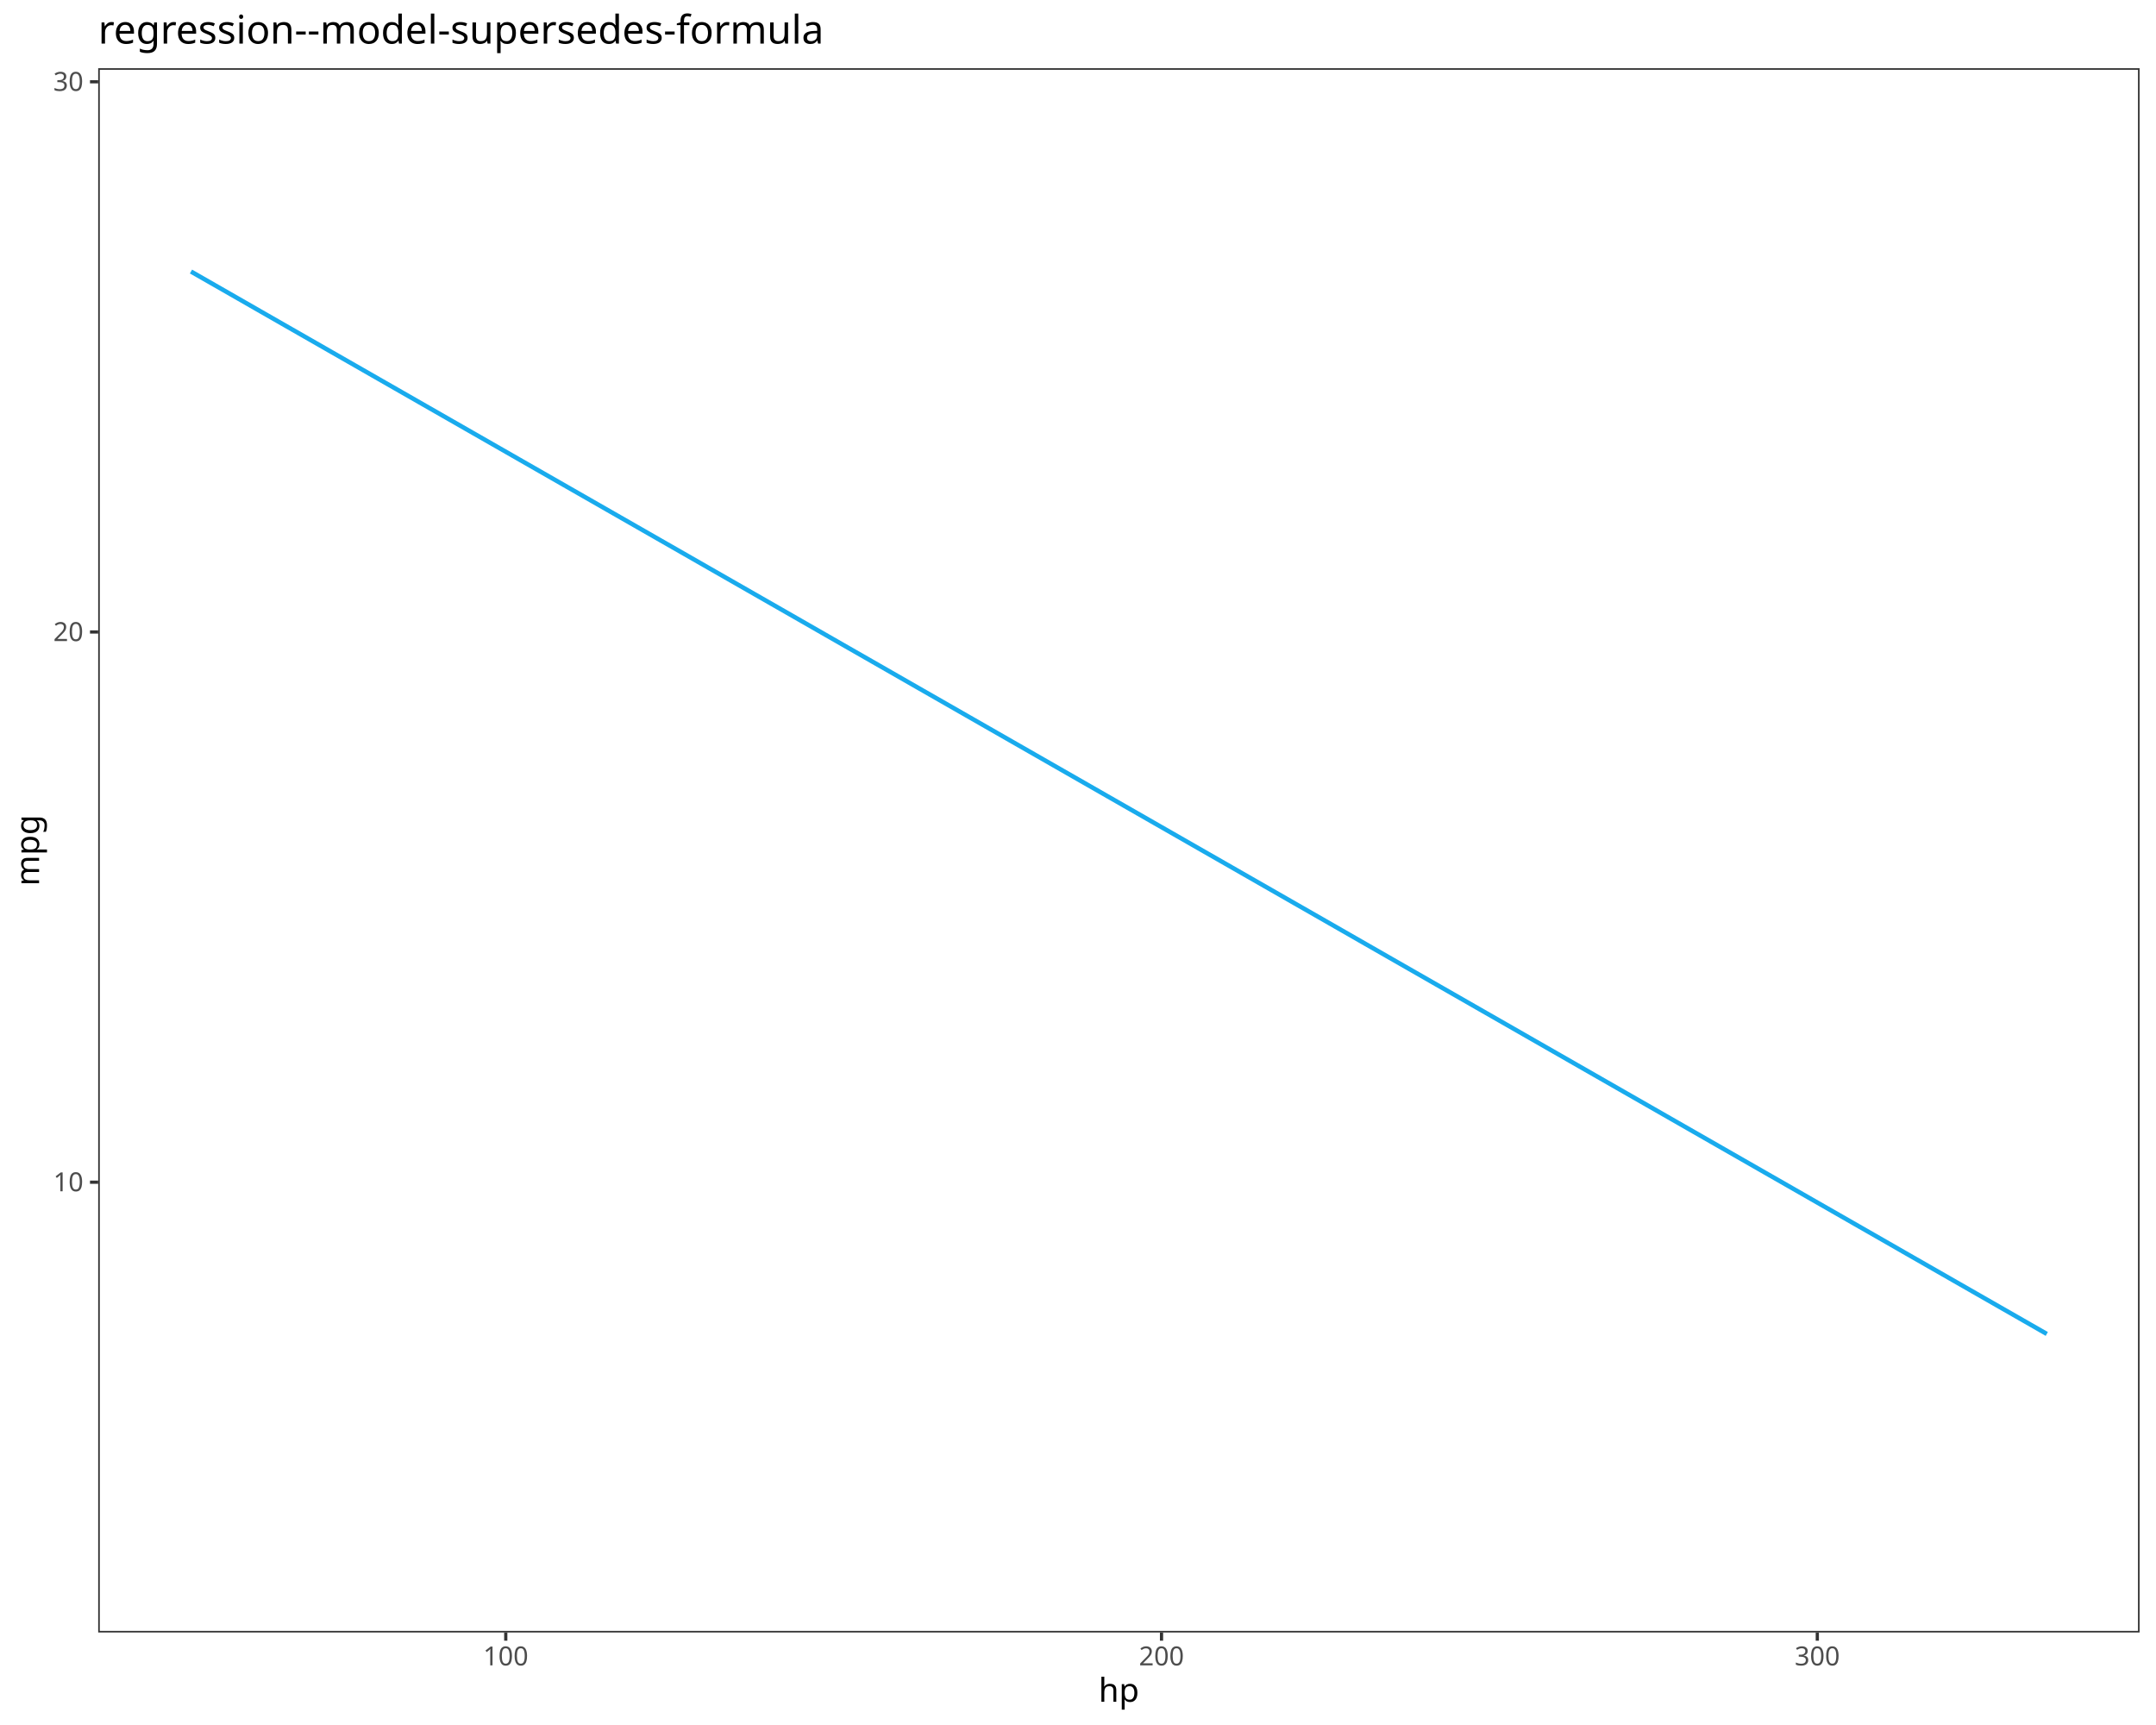
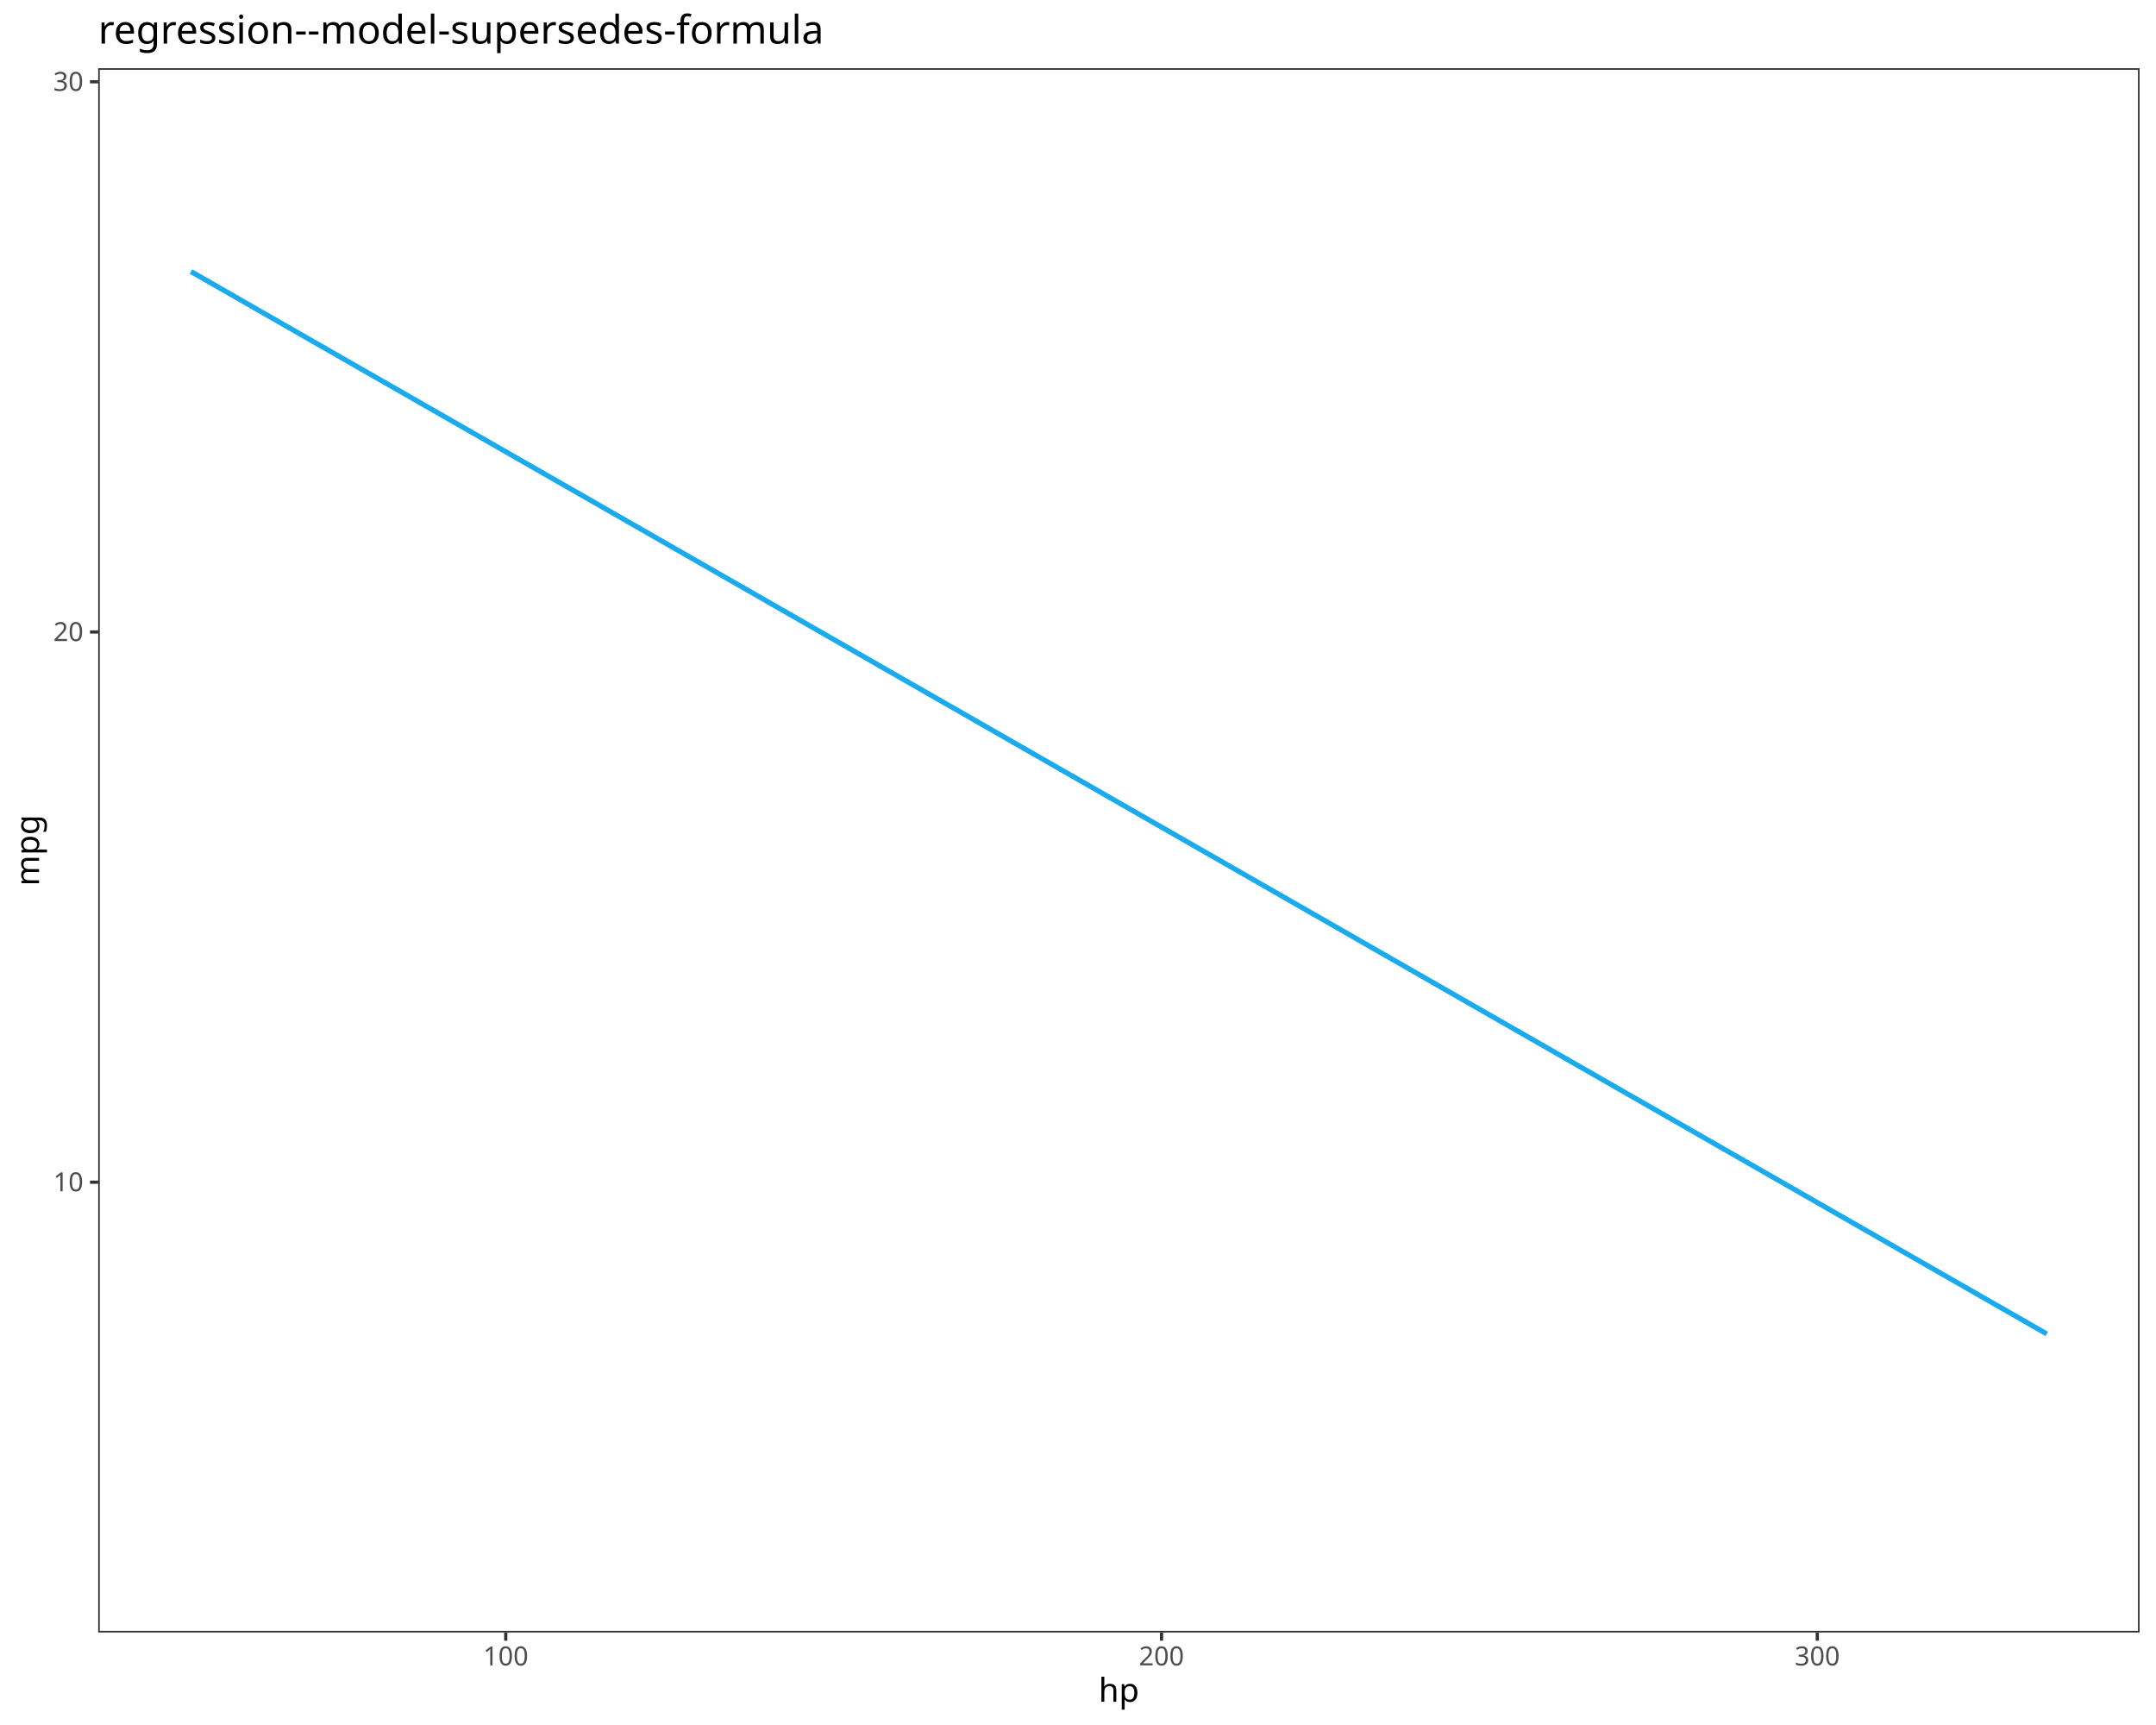
<svg xmlns="http://www.w3.org/2000/svg" class="svglite" data-engine-version="2.0" width="720.00pt" height="576.00pt" viewBox="0 0 720.00 576.00">
  <defs>
    <style type="text/css">
    .svglite line, .svglite polyline, .svglite polygon, .svglite path, .svglite rect, .svglite circle {
      fill: none;
      stroke: #000000;
      stroke-linecap: round;
      stroke-linejoin: round;
      stroke-miterlimit: 10.00;
    }
  </style>
  </defs>
  <rect width="100%" height="100%" style="stroke: none; fill: #FFFFFF;" />
  <defs>
    <clipPath id="cpMC4wMHw3MjAuMDB8MC4wMHw1NzYuMDA=">
      <rect x="0.00" y="0.00" width="720.00" height="576.00" />
    </clipPath>
  </defs>
  <g clip-path="url(#cpMC4wMHw3MjAuMDB8MC4wMHw1NzYuMDA=)">
    <rect x="0.00" y="0.00" width="720.00" height="576.00" style="stroke-width: 1.07; stroke: #FFFFFF; fill: #FFFFFF;" />
  </g>
  <defs>
    <clipPath id="cpMzIuNzl8NzE0LjUyfDIyLjc4fDU0NS4xMQ==">
      <rect x="32.79" y="22.78" width="681.73" height="522.33" />
    </clipPath>
  </defs>
  <g clip-path="url(#cpMzIuNzl8NzE0LjUyfDIyLjc4fDU0NS4xMQ==)">
    <rect x="32.79" y="22.78" width="681.73" height="522.33" style="stroke-width: 1.07; stroke: none; fill: #FFFFFF;" />
-     <polyline points="63.78,90.67 71.63,95.16 79.47,99.65 87.32,104.15 95.16,108.64 103.01,113.13 110.85,117.62 118.70,122.11 126.54,126.60 134.39,131.09 142.23,135.58 150.08,140.07 157.92,144.56 165.77,149.05 173.61,153.54 181.46,158.03 189.30,162.52 197.15,167.01 204.99,171.50 212.84,175.99 220.68,180.48 228.53,184.97 236.37,189.46 244.22,193.95 252.06,198.44 259.91,202.93 267.75,207.42 275.60,211.92 283.44,216.41 291.29,220.90 299.13,225.39 306.97,229.88 314.82,234.37 322.66,238.86 330.51,243.35 338.35,247.84 346.20,252.33 354.04,256.82 361.89,261.31 369.73,265.80 377.58,270.29 385.42,274.78 393.27,279.27 401.11,283.76 408.96,288.25 416.80,292.74 424.65,297.23 432.49,301.72 440.34,306.21 448.18,310.70 456.03,315.20 463.87,319.69 471.72,324.18 479.56,328.67 487.41,333.16 495.25,337.65 503.10,342.14 510.94,346.63 518.79,351.12 526.63,355.61 534.48,360.10 542.32,364.59 550.17,369.08 558.01,373.57 565.86,378.06 573.70,382.55 581.55,387.04 589.39,391.53 597.24,396.02 605.08,400.51 612.93,405.00 620.77,409.49 628.62,413.98 636.46,418.48 644.31,422.97 652.15,427.46 660.00,431.95 667.84,436.44 675.69,440.93 683.53,445.42 " style="stroke-width: 1.49; stroke: #19ABED; stroke-linecap: butt;" />
+     <polyline points="63.78,90.67 71.63,95.16 79.47,99.65 87.32,104.15 95.16,108.64 103.01,113.13 110.85,117.62 118.70,122.11 126.54,126.60 134.39,131.09 142.23,135.58 150.08,140.07 157.92,144.56 165.77,149.05 173.61,153.54 181.46,158.03 189.30,162.52 197.15,167.01 204.99,171.50 212.84,175.99 220.68,180.48 228.53,184.97 236.37,189.46 244.22,193.95 252.06,198.44 259.91,202.93 267.75,207.42 275.60,211.92 283.44,216.41 291.29,220.90 299.13,225.39 306.97,229.88 314.82,234.37 322.66,238.86 330.51,243.35 338.35,247.84 346.20,252.33 354.04,256.82 361.89,261.31 369.73,265.80 377.58,270.29 385.42,274.78 393.27,279.27 401.11,283.76 408.96,288.25 416.80,292.74 424.65,297.23 432.49,301.72 440.34,306.21 448.18,310.70 456.03,315.20 463.87,319.69 471.72,324.18 479.56,328.67 487.41,333.16 495.25,337.65 503.10,342.14 510.94,346.63 518.79,351.12 526.63,355.61 534.48,360.10 542.32,364.59 550.17,369.08 558.01,373.57 565.86,378.06 573.70,382.55 581.55,387.04 589.39,391.53 597.24,396.02 605.08,400.51 612.93,405.00 620.77,409.49 628.62,413.98 636.46,418.48 644.31,422.97 652.15,427.46 660.00,431.95 667.84,436.44 675.69,440.93 683.53,445.42 " style="stroke-width: 1.71; stroke: #19ABED; stroke-linecap: butt;" />
    <rect x="32.79" y="22.78" width="681.73" height="522.33" style="stroke-width: 1.07; stroke: #333333;" />
  </g>
  <g clip-path="url(#cpMC4wMHw3MjAuMDB8MC4wMHw1NzYuMDA=)">
    <text x="27.86" y="397.78" text-anchor="end" style="font-size: 8.80px; fill: #4D4D4D; font-family: sans;" textLength="9.79px" lengthAdjust="spacingAndGlyphs">10</text>
    <text x="27.86" y="214.06" text-anchor="end" style="font-size: 8.80px; fill: #4D4D4D; font-family: sans;" textLength="9.79px" lengthAdjust="spacingAndGlyphs">20</text>
    <text x="27.86" y="30.34" text-anchor="end" style="font-size: 8.80px; fill: #4D4D4D; font-family: sans;" textLength="9.79px" lengthAdjust="spacingAndGlyphs">30</text>
    <polyline points="30.05,394.75 32.79,394.75 " style="stroke-width: 1.07; stroke: #333333; stroke-linecap: butt;" />
    <polyline points="30.05,211.03 32.79,211.03 " style="stroke-width: 1.07; stroke: #333333; stroke-linecap: butt;" />
    <polyline points="30.05,27.31 32.79,27.31 " style="stroke-width: 1.07; stroke: #333333; stroke-linecap: butt;" />
    <polyline points="168.90,547.85 168.90,545.11 " style="stroke-width: 1.07; stroke: #333333; stroke-linecap: butt;" />
    <polyline points="387.89,547.85 387.89,545.11 " style="stroke-width: 1.07; stroke: #333333; stroke-linecap: butt;" />
    <polyline points="606.89,547.85 606.89,545.11 " style="stroke-width: 1.07; stroke: #333333; stroke-linecap: butt;" />
    <text x="168.90" y="556.10" text-anchor="middle" style="font-size: 8.80px; fill: #4D4D4D; font-family: sans;" textLength="14.68px" lengthAdjust="spacingAndGlyphs">100</text>
    <text x="387.89" y="556.10" text-anchor="middle" style="font-size: 8.80px; fill: #4D4D4D; font-family: sans;" textLength="14.68px" lengthAdjust="spacingAndGlyphs">200</text>
    <text x="606.89" y="556.10" text-anchor="middle" style="font-size: 8.80px; fill: #4D4D4D; font-family: sans;" textLength="14.68px" lengthAdjust="spacingAndGlyphs">300</text>
    <text x="373.66" y="568.24" text-anchor="middle" style="font-size: 11.00px; font-family: sans;" textLength="12.24px" lengthAdjust="spacingAndGlyphs">hp</text>
    <text transform="translate(13.05,283.95) rotate(-90)" text-anchor="middle" style="font-size: 11.00px; font-family: sans;" textLength="21.40px" lengthAdjust="spacingAndGlyphs">mpg</text>
    <text x="32.79" y="14.56" style="font-size: 13.20px; font-family: sans;" textLength="227.46px" lengthAdjust="spacingAndGlyphs">regression--model-supersedes-formula</text>
  </g>
</svg>
